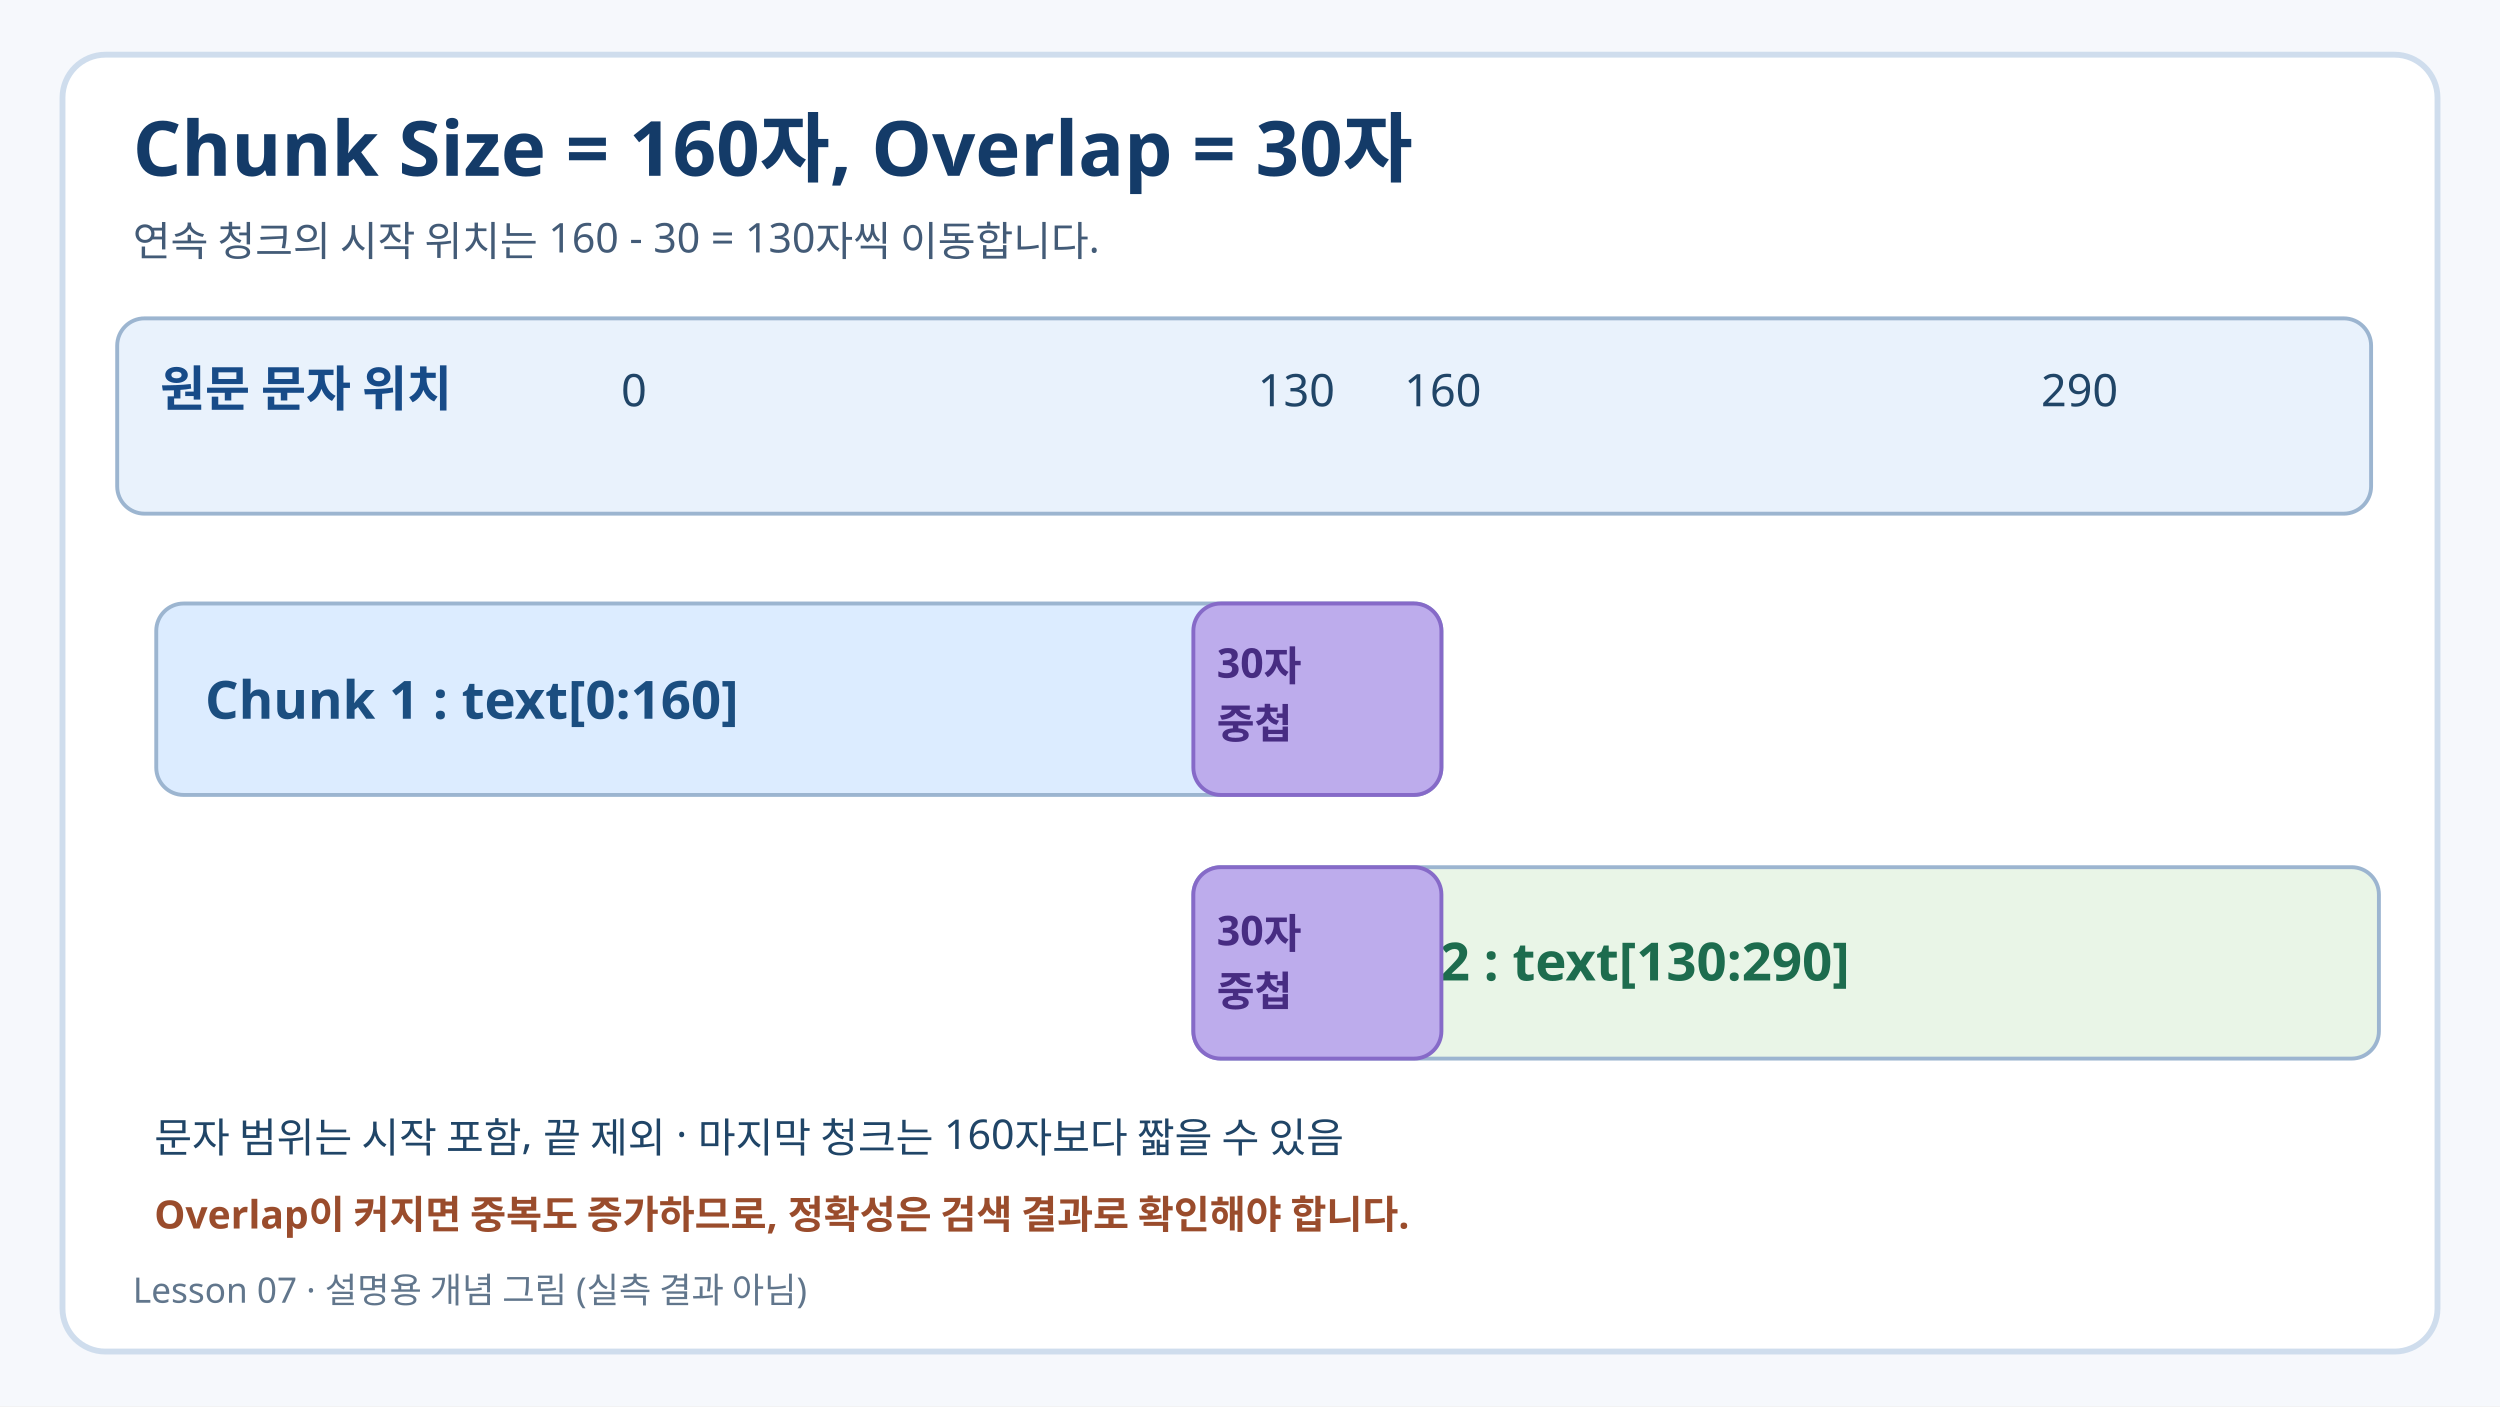
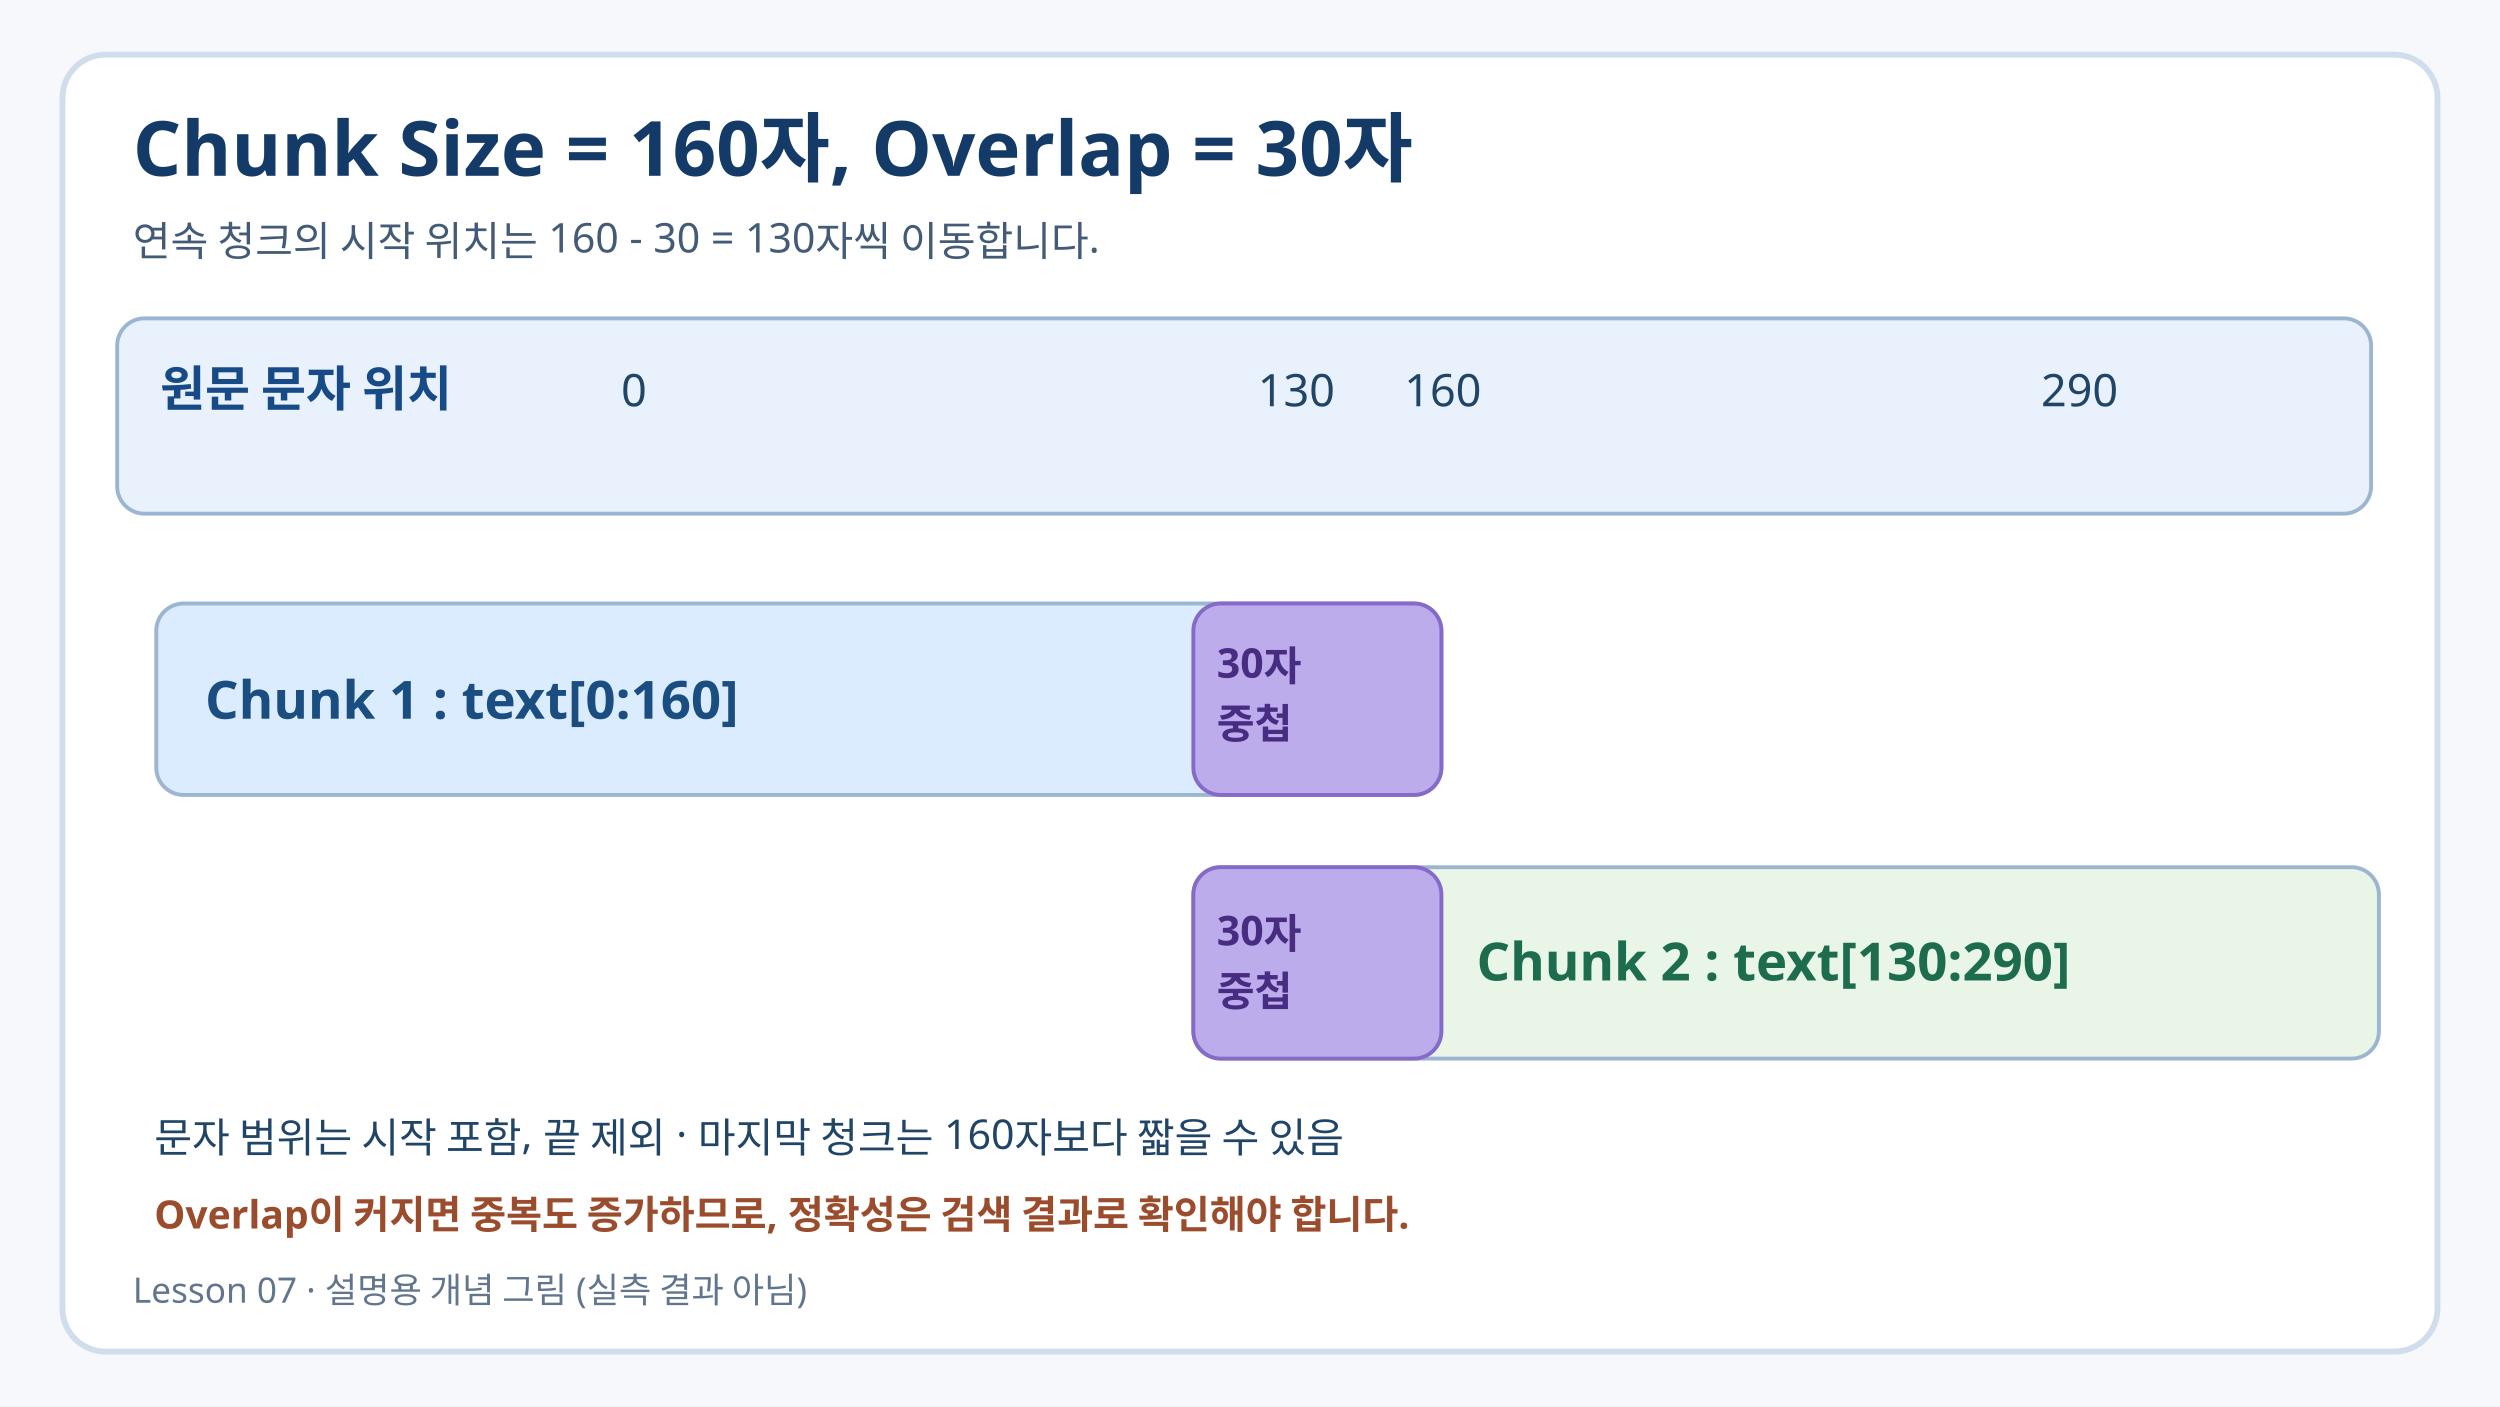
<svg xmlns="http://www.w3.org/2000/svg" viewBox="0 0 1280 720" width="1280" height="720" role="img" aria-label="Chunk Size = 160자, Overlap = 30자">
  <rect width="1280" height="720" fill="#f6f8fc" />
  <rect x="32" y="28" width="1216" height="664" rx="22" fill="#fff" stroke="#cfdded" stroke-width="3" />
  <text x="68" y="90" font-family="Malgun Gothic,Noto Sans KR,sans-serif" font-size="39" font-weight="800" fill="#143b68">Chunk Size = 160자, Overlap = 30자</text>
  <text x="68" y="131" font-family="Malgun Gothic,Noto Sans KR,sans-serif" font-size="21" fill="#435b77">연속 청크의 시작 위치는 160 - 30 = 130자씩 이동합니다.</text>
  <rect x="60" y="163" width="1154" height="100" rx="14" fill="#e9f2fc" stroke="#9cb5d0" stroke-width="2" />
  <text x="82" y="208" font-family="Malgun Gothic,Noto Sans KR,sans-serif" font-size="25" font-weight="800" fill="#174b88">원문 문자 위치</text>
  <text x="318" y="208" font-family="Malgun Gothic,Noto Sans KR,sans-serif" font-size="23" font-weight="500" fill="#204567">0</text>
  <text x="644" y="208" font-family="Malgun Gothic,Noto Sans KR,sans-serif" font-size="23" font-weight="500" fill="#204567">130</text>
  <text x="719" y="208" font-family="Malgun Gothic,Noto Sans KR,sans-serif" font-size="23" font-weight="500" fill="#204567">160</text>
  <text x="1045" y="208" font-family="Malgun Gothic,Noto Sans KR,sans-serif" font-size="23" font-weight="500" fill="#204567">290</text>
  <rect x="80" y="309" width="658" height="98" rx="14" fill="#dcecff" stroke="#9cb5d0" stroke-width="2" />
  <text x="105" y="368" font-family="Malgun Gothic,Noto Sans KR,sans-serif" font-size="27" font-weight="800" fill="#1b4e80">Chunk 1 : text[0:160]</text>
  <rect x="611" y="444" width="607" height="98" rx="14" fill="#e9f5e7" stroke="#9cb5d0" stroke-width="2" />
-   <text x="643" y="502" font-family="Malgun Gothic,Noto Sans KR,sans-serif" font-size="27" font-weight="800" fill="#1d6c4e">Chunk 2 : text[130:290]</text>
+   <text x="756" y="502" font-family="Malgun Gothic,Noto Sans KR,sans-serif" font-size="27" font-weight="800" fill="#1d6c4e">Chunk 2 : text[130:290]</text>
  <rect x="611" y="309" width="127" height="98" rx="14" fill="#bdacec" stroke="#866ac8" stroke-width="2" />
  <rect x="611" y="444" width="127" height="98" rx="14" fill="#bdacec" stroke="#866ac8" stroke-width="2" />
  <text x="623" y="347" font-family="Malgun Gothic,Noto Sans KR,sans-serif" font-size="21" font-weight="800" fill="#472c82">30자</text>
  <text x="623" y="378" font-family="Malgun Gothic,Noto Sans KR,sans-serif" font-size="21" font-weight="800" fill="#472c82">중첩</text>
  <text x="623" y="484" font-family="Malgun Gothic,Noto Sans KR,sans-serif" font-size="21" font-weight="800" fill="#472c82">30자</text>
  <text x="623" y="515" font-family="Malgun Gothic,Noto Sans KR,sans-serif" font-size="21" font-weight="800" fill="#472c82">중첩</text>
  <text x="79" y="590" font-family="Malgun Gothic,Noto Sans KR,sans-serif" font-size="21" font-weight="500" fill="#204567">문자 범위는 시작 포함, 끝 제외 · 마지막 청크는 160자보다 짧을 수 있음</text>
  <text x="79" y="629" font-family="Malgun Gothic,Noto Sans KR,sans-serif" font-size="20" font-weight="700" fill="#9a4c2c">Overlap이 커지면 중복도 증가하므로, 정확성은 검색 결과로 확인해야 합니다.</text>
  <text x="68" y="667" font-family="Malgun Gothic,Noto Sans KR,sans-serif" font-size="18" fill="#61768c">Lesson 07 · 설명용 개념 그림 (실측 결과 아님)</text>
</svg>
